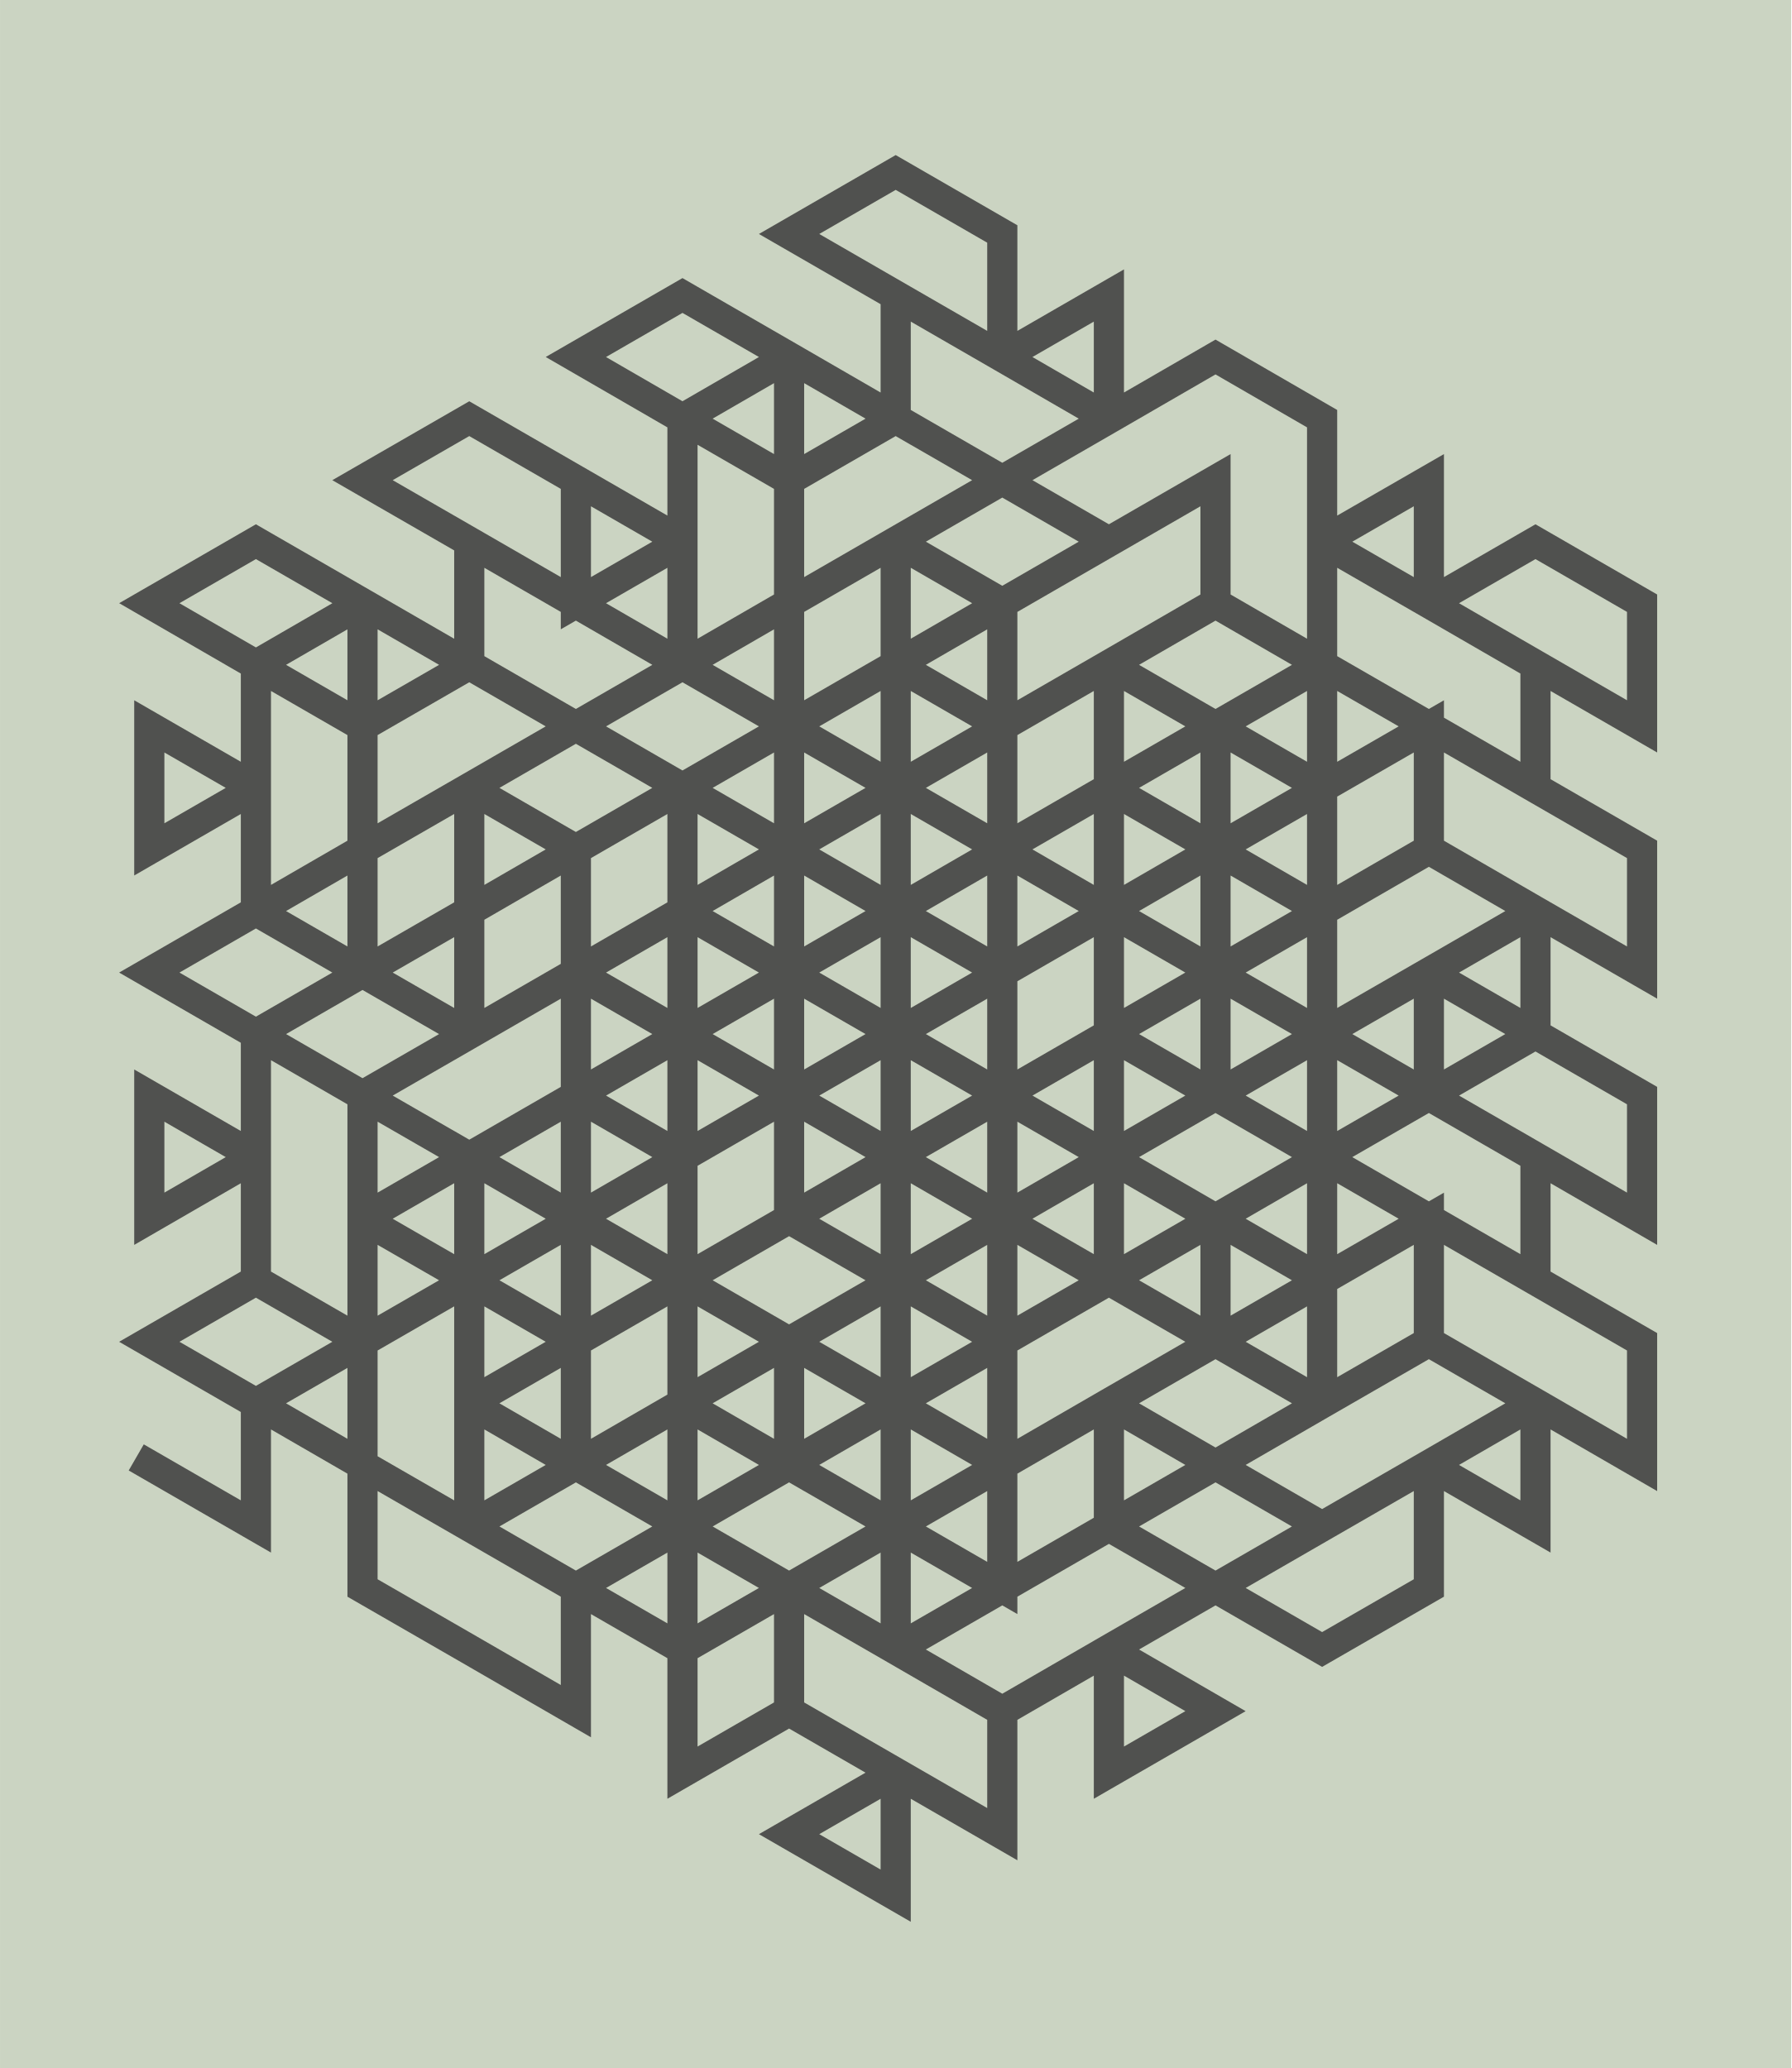
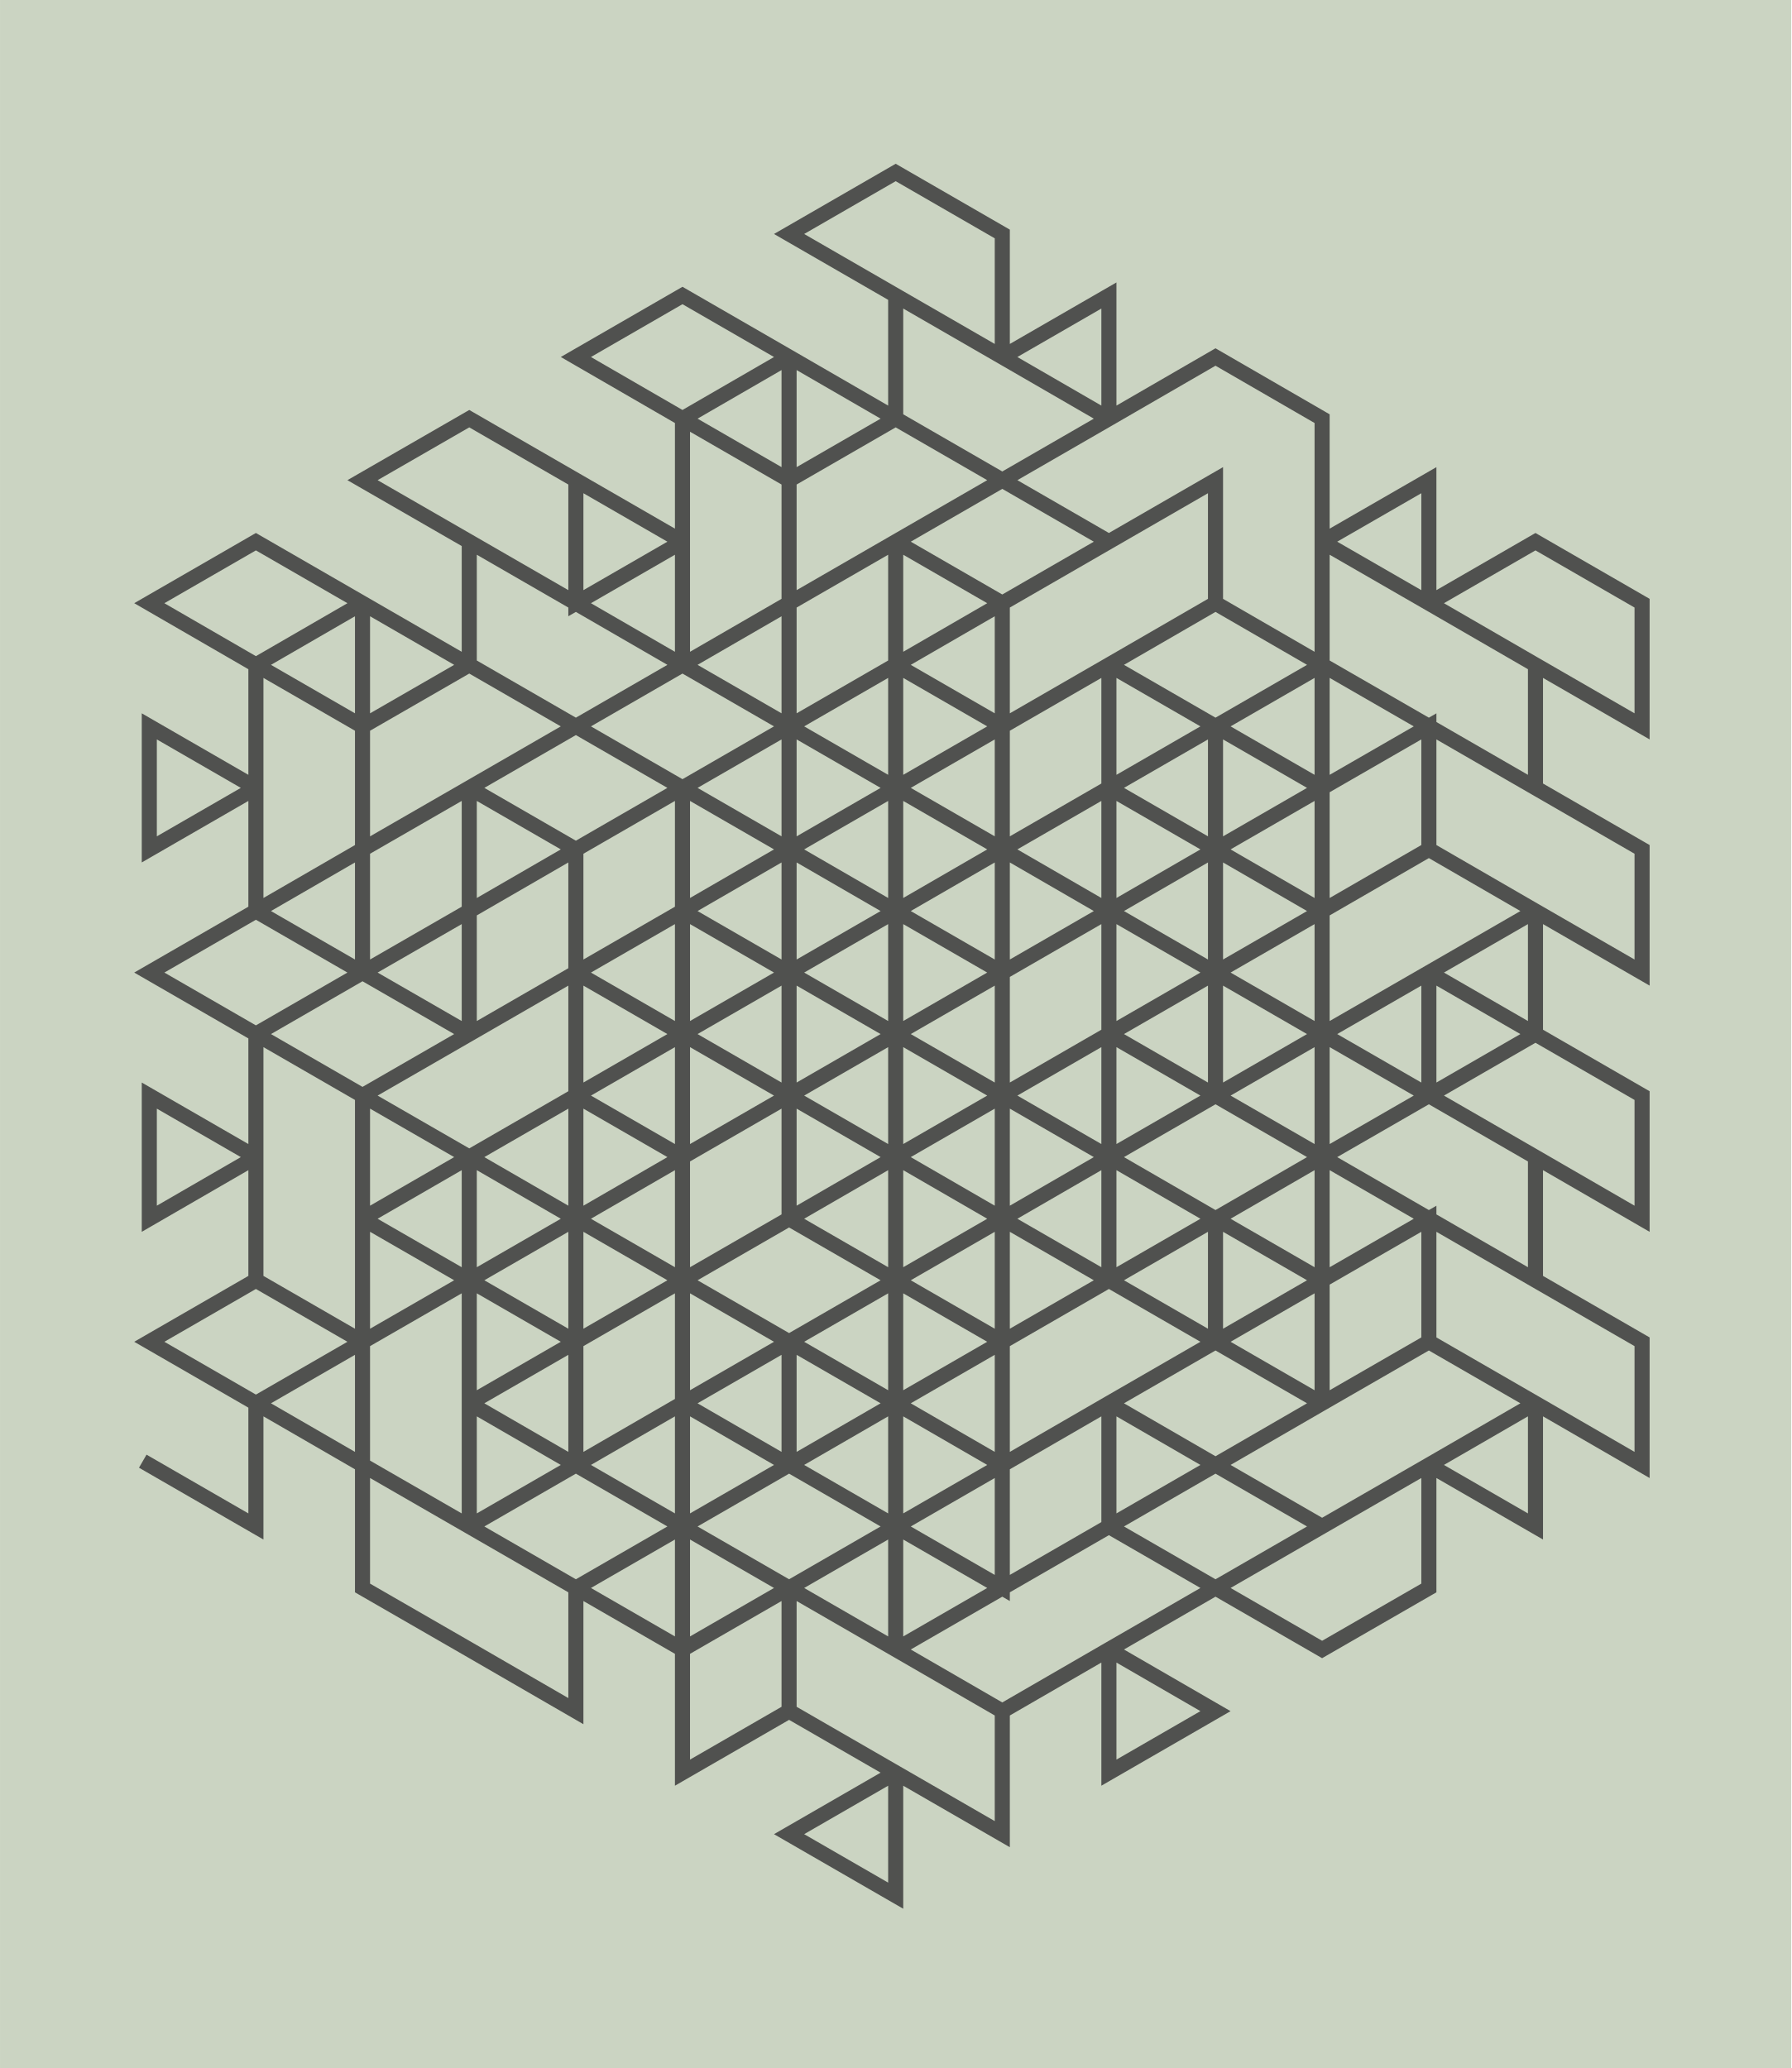
<svg xmlns="http://www.w3.org/2000/svg" version="1.1" width="433.013" height="500" viewBox="-5.94 -6.859 11.879 13.717">
  <g>
    <rect x="-5.94" y="-6.859" width="11.879" height="13.717" fill="#CBD4C2" />
-     <path style="stroke-linecap:square;stroke-width:0.2px;fill:none;stroke:#50514F;" d="M 0.0,0.0 L 0.707,0.408 L 0.707,-0.408 L 0.0,-0.816 L -0.707,-0.408 L 0.0,-2.220446049250313e-16 L -2.220446049250313e-16,0.816 L -0.707,0.408 L -1.414,0.816 L -2.121,1.225 L -1.414,1.633 L -0.707,1.225 L -0.707,0.408 L -1.414,0.816 L -2.121,0.408 L -1.414,-5.551115123125783e-16 L -1.414,-0.816 L -2.121,-0.408 L -2.121,-1.225 L -1.414,-1.633 L -0.707,-1.225 L -1.414,-0.816 L -1.414,-1.1102230246251565e-15 L -0.707,-0.408 L 1.1102230246251565e-16,-0.816 L 1.1102230246251565e-16,-1.633 L -0.707,-2.041 L -0.707,-1.225 L 3.6540727723789017e-16,-1.633 L 4.0870508004966485e-16,-2.449 L 0.707,-2.041 L 0.707,-1.225 L 1.414,-0.816 L 1.414,-1.633 L 2.121,-1.225 L 2.121,-0.408 L 1.414,-9.43689570931383e-16 L 1.414,-0.816 L 0.707,-1.225 L 0.707,-0.408 L 6.661338147750939e-16,-1.2212453270876722e-15 L -0.707,0.408 L -0.707,-0.408 L 6.661338147750939e-16,-0.816 L 0.707,-0.408 L 8.881784197001252e-16,-6.661338147750939e-16 L 1.3322676295501878e-15,0.816 L 0.707,0.408 L 0.707,1.225 L 1.3322676295501878e-15,1.633 L -0.707,1.225 L 1.3322676295501878e-15,0.816 L 1.1102230246251565e-15,1.633 L -0.707,2.041 L 8.881784197001252e-16,2.449 L 0.707,2.041 L 1.414,1.633 L 0.707,1.225 L 0.707,0.408 L 1.414,0.816 L 2.121,0.408 L 1.414,-2.392402047917627e-15 L 1.414,0.816 L 2.121,1.225 L 2.828,1.633 L 2.828,0.816 L 3.536,1.225 L 3.536,2.041 L 2.828,2.449 L 2.828,1.633 L 2.121,1.225 L 2.121,2.041 L 1.414,2.449 L 0.707,2.858 L 0.707,2.041 L 1.414,1.633 L 2.121,2.041 L 1.414,2.449 L 1.414,3.266 L 2.121,2.858 L 2.828,3.266 L 2.121,3.674 L 2.828,4.082 L 3.536,3.674 L 3.536,2.858 L 2.828,3.266 L 2.121,2.858 L 2.828,2.449 L 3.536,2.041 L 4.243,2.449 L 4.243,3.266 L 3.536,2.858 L 4.243,2.449 L 4.95,2.858 L 4.95,2.041 L 4.243,1.633 L 4.243,0.816 L 4.95,1.225 L 4.95,0.408 L 4.243,-3.158840111323623e-16 L 3.536,0.408 L 4.243,0.816 L 4.243,1.633 L 3.536,1.225 L 2.828,1.633 L 2.121,2.041 L 2.828,2.449 L 3.536,2.041 L 3.536,1.225 L 2.828,1.633 L 2.121,1.225 L 2.828,0.816 L 2.121,0.408 L 1.414,0.816 L 1.414,1.633 L 2.121,1.225 L 1.414,0.816 L 0.707,1.225 L 0.707,0.408 L 1.414,-2.1094237467877974e-15 L 2.121,-0.408 L 2.121,0.408 L 2.828,0.816 L 2.828,-8.326672684688674e-16 L 3.536,-0.408 L 3.536,0.408 L 2.828,-2.0298047264481553e-15 L 2.828,-0.816 L 2.828,-1.633 L 2.828,-2.449 L 3.536,-2.041 L 3.536,-1.225 L 2.828,-0.816 L 2.828,-1.633 L 2.121,-2.041 L 2.121,-1.225 L 1.414,-0.816 L 0.707,-0.408 L 0.707,-1.225 L 1.414,-1.633 L 2.121,-1.225 L 1.414,-0.816 L 1.414,0.0 L 2.121,-0.408 L 2.828,1.4432899320127035e-15 L 2.121,0.408 L 2.828,0.816 L 3.536,0.408 L 3.536,-0.408 L 2.828,3.1086244689504383e-15 L 2.121,-0.408 L 2.828,-0.816 L 3.536,-1.225 L 4.243,-0.816 L 4.243,2.220446049250313e-15 L 3.536,-0.408 L 4.243,-0.816 L 4.95,-0.408 L 4.95,-1.225 L 4.243,-1.633 L 4.243,-2.449 L 4.95,-2.041 L 4.95,-2.858 L 4.243,-3.266 L 3.536,-2.858 L 4.243,-2.449 L 4.243,-1.633 L 3.536,-2.041 L 2.828,-1.633 L 2.121,-1.225 L 2.828,-0.816 L 3.536,-1.225 L 3.536,-2.041 L 2.828,-1.633 L 2.121,-2.041 L 2.828,-2.449 L 2.121,-2.858 L 1.414,-2.449 L 1.414,-1.633 L 2.121,-2.041 L 1.414,-2.449 L 0.707,-2.041 L 0.707,-2.858 L 1.414,-3.266 L 2.121,-3.674 L 2.121,-2.858 L 2.828,-2.449 L 2.828,-3.266 L 3.536,-3.674 L 3.536,-2.858 L 2.828,-3.266 L 2.828,-4.082 L 2.121,-4.491 L 1.414,-4.082 L 0.707,-4.491 L 1.414,-4.899 L 1.414,-4.082 L 0.707,-3.674 L 1.414,-3.266 L 2.121,-3.674 L 2.121,-2.858 L 1.414,-2.449 L 1.414,-1.633 L 2.121,-2.041 L 1.414,-2.449 L 0.707,-2.041 L 0.707,-2.858 L 1.414,-3.266 L 0.707,-3.674 L 2.4424906541753444e-15,-3.266 L 5.551115123125783e-16,-2.449 L 0.707,-2.858 L 4.710277376051322e-16,-3.266 L -0.707,-2.858 L -0.707,-3.674 L 2.6306697848694773e-15,-4.082 L 4.752262122646435e-15,-4.899 L 0.707,-4.491 L 0.707,-5.307 L 6.816125433855118e-15,-5.715 L -0.707,-5.307 L 6.772360450213455e-15,-4.899 L 4.773959005888173e-15,-4.082 L -0.707,-4.491 L -1.414,-4.082 L -0.707,-3.674 L -0.707,-4.491 L -1.414,-4.899 L -2.121,-4.491 L -1.414,-4.082 L -1.414,-3.266 L -2.121,-3.674 L -2.121,-2.858 L -1.414,-3.266 L -1.414,-2.449 L -2.121,-2.041 L -1.414,-1.633 L -0.707,-2.041 L -0.707,-2.858 L -1.414,-2.449 L -0.707,-2.041 L 1.9984014443252818e-15,-2.449 L -4.440892098500626e-16,-1.633 L -0.707,-1.225 L -8.881784197001252e-16,-0.816 L 0.707,-1.225 L 0.707,-2.041 L 8.881784197001252e-16,-1.633 L 2.6645352591003757e-15,-2.449 L 0.707,-2.858 L 2.886579864025407e-15,-3.266 L -0.707,-2.858 L -0.707,-3.674 L 4.6629367034256575e-15,-4.082 L 0.707,-3.674 L 4.884981308350689e-15,-3.266 L -0.707,-2.858 L -1.414,-2.449 L -2.121,-2.858 L -1.414,-3.266 L -1.414,-2.449 L -2.121,-2.041 L -1.414,-1.633 L -0.707,-2.041 L -0.707,-1.225 L -1.414,-0.816 L -1.414,-3.9968028886505635e-15 L -0.707,-0.408 L -1.414,-0.816 L -2.121,-0.408 L -2.121,-1.225 L -1.414,-1.633 L -2.121,-2.041 L -2.828,-1.633 L -2.828,-0.816 L -2.121,-1.225 L -2.828,-1.633 L -3.536,-1.225 L -3.536,-2.041 L -2.828,-2.449 L -2.828,-3.266 L -2.121,-2.858 L -2.121,-3.674 L -2.828,-4.082 L -3.536,-3.674 L -2.828,-3.266 L -2.828,-2.449 L -3.536,-2.858 L -4.243,-2.449 L -3.536,-2.041 L -3.536,-2.858 L -4.243,-3.266 L -4.95,-2.858 L -4.243,-2.449 L -4.243,-1.633 L -4.95,-2.041 L -4.95,-1.225 L -4.243,-1.633 L -4.243,-0.816 L -4.95,-0.408 L -4.243,-8.881784197001252e-15 L -3.536,-0.408 L -3.536,-1.225 L -4.243,-0.816 L -3.536,-0.408 L -2.828,-0.816 L -2.828,-6.661338147750939e-15 L -3.536,0.408 L -2.828,0.816 L -2.121,0.408 L -2.121,-0.408 L -2.828,-4.884981308350689e-15 L -2.828,-0.816 L -2.121,-1.225 L -2.828,-1.633 L -3.536,-1.225 L -3.536,-2.041 L -2.828,-2.449 L -2.121,-2.041 L -2.828,-1.633 L -2.121,-1.225 L -2.121,-0.408 L -1.414,-8.881784197001252e-16 L -1.414,-0.816 L -0.707,-1.225 L -0.707,-0.408 L -1.414,-0.816 L -1.414,-1.633 L -0.707,-2.041 L 4.440892098500626e-15,-2.449 L 2.6645352591003757e-15,-1.633 L -0.707,-1.225 L 1.3322676295501878e-15,-0.816 L 0.707,-1.225 L 0.707,-2.041 L 2.220446049250313e-15,-1.633 L 0.707,-1.225 L 1.414,-1.633 L 2.121,-1.225 L 1.414,-0.816 L 1.414,6.661338147750939e-15 L 2.121,-0.408 L 1.414,-0.816 L 0.707,-0.408 L 0.0,3.1086244689504383e-15 L 0.707,0.408 L 0.707,-0.408 L 0.0,-0.816 L -0.707,-0.408 L -8.881784197001252e-16,3.1086244689504383e-15 L -1.7763568394002505e-15,0.816 L -0.707,0.408 L -0.707,1.225 L -2.6645352591003757e-15,1.633 L -4.440892098500626e-15,2.449 L -0.707,2.041 L -3.552713678800501e-15,1.633 L 0.707,2.041 L 0.707,1.225 L -1.7763568394002505e-15,0.816 L 0.707,0.408 L 1.414,4.884981308350689e-15 L 2.121,0.408 L 1.414,0.816 L 1.414,1.633 L 2.121,1.225 L 1.414,0.816 L 0.707,1.225 L -1.7763568394002505e-15,0.816 L 0.707,0.408 L 0.707,-0.408 L -8.881784197001252e-16,2.220446049250313e-15 L -0.707,-0.408 L 4.440892098500626e-16,-0.816 L -4.440892098500626e-16,2.220446049250313e-15 L -0.707,0.408 L -1.414,0.816 L -1.414,4.440892098500626e-16 L -0.707,0.408 L -0.707,1.225 L -1.414,1.633 L -1.414,0.816 L -2.121,0.408 L -2.121,1.225 L -2.121,2.041 L -2.121,2.858 L -1.414,3.266 L -1.414,2.449 L -0.707,2.041 L -0.707,2.858 L -1.414,2.449 L -1.414,1.633 L -0.707,1.225 L -2.220446049250313e-15,0.816 L -3.1086244689504383e-15,1.633 L -0.707,2.041 L -4.440892098500626e-15,2.449 L 0.707,2.041 L 0.707,1.225 L -3.1086244689504383e-15,1.633 L 0.707,2.041 L 1.414,1.633 L 2.121,2.041 L 1.414,2.449 L 1.414,3.266 L 2.121,2.858 L 1.414,2.449 L 0.707,2.858 L -5.329070518200751e-15,3.266 L 0.707,3.674 L 0.707,2.858 L -4.440892098500626e-15,2.449 L -0.707,2.858 L -6.217248937900877e-15,3.266 L -7.105427357601002e-15,4.082 L -0.707,3.674 L -0.707,4.491 L -7.105427357601002e-15,4.899 L -7.993605777301127e-15,5.715 L -0.707,5.307 L -7.105427357601002e-15,4.899 L 0.707,5.307 L 0.707,4.491 L -6.217248937900877e-15,4.082 L 0.707,3.674 L 1.414,3.266 L 2.121,3.674 L 1.414,4.082 L 1.414,4.899 L 2.121,4.491 L 1.414,4.082 L 0.707,4.491 L -5.773159728050814e-15,4.082 L 0.707,3.674 L 0.707,2.858 L -4.440892098500626e-15,3.266 L -0.707,2.858 L -3.1086244689504383e-15,2.449 L -4.440892098500626e-15,3.266 L -0.707,3.674 L -1.414,4.082 L -1.414,3.266 L -0.707,3.674 L -0.707,4.491 L -1.414,4.899 L -1.414,4.082 L -2.121,3.674 L -2.121,4.491 L -2.828,4.082 L -3.536,3.674 L -3.536,2.858 L -2.828,3.266 L -2.121,2.858 L -2.828,2.449 L -2.828,3.266 L -2.121,3.674 L -1.414,3.266 L -0.707,2.858 L -1.414,2.449 L -2.121,2.858 L -2.121,2.041 L -1.414,1.633 L -0.707,2.041 L -1.414,2.449 L -1.414,1.633 L -0.707,1.225 L -0.707,0.408 L -1.414,0.816 L -2.121,0.408 L -1.414,3.3306690738754696e-15 L -1.414,0.816 L -2.121,1.225 L -2.828,1.633 L -2.828,0.816 L -2.121,1.225 L -2.121,2.041 L -2.828,2.449 L -2.828,1.633 L -3.536,1.225 L -3.536,2.041 L -4.243,1.633 L -4.243,0.816 L -4.95,0.408 L -4.95,1.225 L -4.243,0.816 L -4.243,-8.881784197001252e-16 L -3.536,0.408 L -3.536,1.225 L -2.828,0.816 L -2.121,0.408 L -2.121,-0.408 L -2.828,-4.440892098500626e-16 L -3.536,-0.408 L -2.828,-0.816 L -2.828,1.3322676295501878e-15 L -3.536,0.408 L -3.536,1.225 L -2.828,0.816 L -2.121,1.225 L -2.828,1.633 L -2.828,2.449 L -2.121,2.041 L -2.828,1.633 L -3.536,2.041 L -4.243,2.449 L -3.536,2.858 L -3.536,2.041 L -4.243,1.633 L -4.95,2.041 L -4.243,2.449 L -4.243,3.266 L -4.95,2.858 " />
+     <path style="stroke-linecap:square;stroke-width:0.1px;fill:none;stroke:#50514F" d="M 0.0,0.0 L 0.707,0.408 L 0.707,-0.408 L 0.0,-0.816 L -0.707,-0.408 L 0.0,-2.220446049250313e-16 L -2.220446049250313e-16,0.816 L -0.707,0.408 L -1.414,0.816 L -2.121,1.225 L -1.414,1.633 L -0.707,1.225 L -0.707,0.408 L -1.414,0.816 L -2.121,0.408 L -1.414,-5.551115123125783e-16 L -1.414,-0.816 L -2.121,-0.408 L -2.121,-1.225 L -1.414,-1.633 L -0.707,-1.225 L -1.414,-0.816 L -1.414,-1.1102230246251565e-15 L -0.707,-0.408 L 1.1102230246251565e-16,-0.816 L 1.1102230246251565e-16,-1.633 L -0.707,-2.041 L -0.707,-1.225 L 3.6540727723789017e-16,-1.633 L 4.0870508004966485e-16,-2.449 L 0.707,-2.041 L 0.707,-1.225 L 1.414,-0.816 L 1.414,-1.633 L 2.121,-1.225 L 2.121,-0.408 L 1.414,-9.43689570931383e-16 L 1.414,-0.816 L 0.707,-1.225 L 0.707,-0.408 L 6.661338147750939e-16,-1.2212453270876722e-15 L -0.707,0.408 L -0.707,-0.408 L 6.661338147750939e-16,-0.816 L 0.707,-0.408 L 8.881784197001252e-16,-6.661338147750939e-16 L 1.3322676295501878e-15,0.816 L 0.707,0.408 L 0.707,1.225 L 1.3322676295501878e-15,1.633 L -0.707,1.225 L 1.3322676295501878e-15,0.816 L 1.1102230246251565e-15,1.633 L -0.707,2.041 L 8.881784197001252e-16,2.449 L 0.707,2.041 L 1.414,1.633 L 0.707,1.225 L 0.707,0.408 L 1.414,0.816 L 2.121,0.408 L 1.414,-2.392402047917627e-15 L 1.414,0.816 L 2.121,1.225 L 2.828,1.633 L 2.828,0.816 L 3.536,1.225 L 3.536,2.041 L 2.828,2.449 L 2.828,1.633 L 2.121,1.225 L 2.121,2.041 L 1.414,2.449 L 0.707,2.858 L 0.707,2.041 L 1.414,1.633 L 2.121,2.041 L 1.414,2.449 L 1.414,3.266 L 2.121,2.858 L 2.828,3.266 L 2.121,3.674 L 2.828,4.082 L 3.536,3.674 L 3.536,2.858 L 2.828,3.266 L 2.121,2.858 L 2.828,2.449 L 3.536,2.041 L 4.243,2.449 L 4.243,3.266 L 3.536,2.858 L 4.243,2.449 L 4.95,2.858 L 4.95,2.041 L 4.243,1.633 L 4.243,0.816 L 4.95,1.225 L 4.95,0.408 L 4.243,-3.158840111323623e-16 L 3.536,0.408 L 4.243,0.816 L 4.243,1.633 L 3.536,1.225 L 2.828,1.633 L 2.121,2.041 L 2.828,2.449 L 3.536,2.041 L 3.536,1.225 L 2.828,1.633 L 2.121,1.225 L 2.828,0.816 L 2.121,0.408 L 1.414,0.816 L 1.414,1.633 L 2.121,1.225 L 1.414,0.816 L 0.707,1.225 L 0.707,0.408 L 1.414,-2.1094237467877974e-15 L 2.121,-0.408 L 2.121,0.408 L 2.828,0.816 L 2.828,-8.326672684688674e-16 L 3.536,-0.408 L 3.536,0.408 L 2.828,-2.0298047264481553e-15 L 2.828,-0.816 L 2.828,-1.633 L 2.828,-2.449 L 3.536,-2.041 L 3.536,-1.225 L 2.828,-0.816 L 2.828,-1.633 L 2.121,-2.041 L 2.121,-1.225 L 1.414,-0.816 L 0.707,-0.408 L 0.707,-1.225 L 1.414,-1.633 L 2.121,-1.225 L 1.414,-0.816 L 1.414,0.0 L 2.121,-0.408 L 2.828,1.4432899320127035e-15 L 2.121,0.408 L 2.828,0.816 L 3.536,0.408 L 3.536,-0.408 L 2.828,3.1086244689504383e-15 L 2.121,-0.408 L 2.828,-0.816 L 3.536,-1.225 L 4.243,-0.816 L 4.243,2.220446049250313e-15 L 3.536,-0.408 L 4.243,-0.816 L 4.95,-0.408 L 4.95,-1.225 L 4.243,-1.633 L 4.243,-2.449 L 4.95,-2.041 L 4.95,-2.858 L 4.243,-3.266 L 3.536,-2.858 L 4.243,-2.449 L 4.243,-1.633 L 3.536,-2.041 L 2.828,-1.633 L 2.121,-1.225 L 2.828,-0.816 L 3.536,-1.225 L 3.536,-2.041 L 2.828,-1.633 L 2.121,-2.041 L 2.828,-2.449 L 2.121,-2.858 L 1.414,-2.449 L 1.414,-1.633 L 2.121,-2.041 L 1.414,-2.449 L 0.707,-2.041 L 0.707,-2.858 L 1.414,-3.266 L 2.121,-3.674 L 2.121,-2.858 L 2.828,-2.449 L 2.828,-3.266 L 3.536,-3.674 L 3.536,-2.858 L 2.828,-3.266 L 2.828,-4.082 L 2.121,-4.491 L 1.414,-4.082 L 0.707,-4.491 L 1.414,-4.899 L 1.414,-4.082 L 0.707,-3.674 L 1.414,-3.266 L 2.121,-3.674 L 2.121,-2.858 L 1.414,-2.449 L 1.414,-1.633 L 2.121,-2.041 L 1.414,-2.449 L 0.707,-2.041 L 0.707,-2.858 L 1.414,-3.266 L 0.707,-3.674 L 2.4424906541753444e-15,-3.266 L 5.551115123125783e-16,-2.449 L 0.707,-2.858 L 4.710277376051322e-16,-3.266 L -0.707,-2.858 L -0.707,-3.674 L 2.6306697848694773e-15,-4.082 L 4.752262122646435e-15,-4.899 L 0.707,-4.491 L 0.707,-5.307 L 6.816125433855118e-15,-5.715 L -0.707,-5.307 L 6.772360450213455e-15,-4.899 L 4.773959005888173e-15,-4.082 L -0.707,-4.491 L -1.414,-4.082 L -0.707,-3.674 L -0.707,-4.491 L -1.414,-4.899 L -2.121,-4.491 L -1.414,-4.082 L -1.414,-3.266 L -2.121,-3.674 L -2.121,-2.858 L -1.414,-3.266 L -1.414,-2.449 L -2.121,-2.041 L -1.414,-1.633 L -0.707,-2.041 L -0.707,-2.858 L -1.414,-2.449 L -0.707,-2.041 L 1.9984014443252818e-15,-2.449 L -4.440892098500626e-16,-1.633 L -0.707,-1.225 L -8.881784197001252e-16,-0.816 L 0.707,-1.225 L 0.707,-2.041 L 8.881784197001252e-16,-1.633 L 2.6645352591003757e-15,-2.449 L 0.707,-2.858 L 2.886579864025407e-15,-3.266 L -0.707,-2.858 L -0.707,-3.674 L 4.6629367034256575e-15,-4.082 L 0.707,-3.674 L 4.884981308350689e-15,-3.266 L -0.707,-2.858 L -1.414,-2.449 L -2.121,-2.858 L -1.414,-3.266 L -1.414,-2.449 L -2.121,-2.041 L -1.414,-1.633 L -0.707,-2.041 L -0.707,-1.225 L -1.414,-0.816 L -1.414,-3.9968028886505635e-15 L -0.707,-0.408 L -1.414,-0.816 L -2.121,-0.408 L -2.121,-1.225 L -1.414,-1.633 L -2.121,-2.041 L -2.828,-1.633 L -2.828,-0.816 L -2.121,-1.225 L -2.828,-1.633 L -3.536,-1.225 L -3.536,-2.041 L -2.828,-2.449 L -2.828,-3.266 L -2.121,-2.858 L -2.121,-3.674 L -2.828,-4.082 L -3.536,-3.674 L -2.828,-3.266 L -2.828,-2.449 L -3.536,-2.858 L -4.243,-2.449 L -3.536,-2.041 L -3.536,-2.858 L -4.243,-3.266 L -4.95,-2.858 L -4.243,-2.449 L -4.243,-1.633 L -4.95,-2.041 L -4.95,-1.225 L -4.243,-1.633 L -4.243,-0.816 L -4.95,-0.408 L -4.243,-8.881784197001252e-15 L -3.536,-0.408 L -3.536,-1.225 L -4.243,-0.816 L -3.536,-0.408 L -2.828,-0.816 L -2.828,-6.661338147750939e-15 L -3.536,0.408 L -2.828,0.816 L -2.121,0.408 L -2.121,-0.408 L -2.828,-4.884981308350689e-15 L -2.828,-0.816 L -2.121,-1.225 L -2.828,-1.633 L -3.536,-1.225 L -3.536,-2.041 L -2.828,-2.449 L -2.121,-2.041 L -2.828,-1.633 L -2.121,-1.225 L -2.121,-0.408 L -1.414,-8.881784197001252e-16 L -1.414,-0.816 L -0.707,-1.225 L -0.707,-0.408 L -1.414,-0.816 L -1.414,-1.633 L -0.707,-2.041 L 4.440892098500626e-15,-2.449 L 2.6645352591003757e-15,-1.633 L -0.707,-1.225 L 1.3322676295501878e-15,-0.816 L 0.707,-1.225 L 0.707,-2.041 L 2.220446049250313e-15,-1.633 L 0.707,-1.225 L 1.414,-1.633 L 2.121,-1.225 L 1.414,-0.816 L 1.414,6.661338147750939e-15 L 2.121,-0.408 L 1.414,-0.816 L 0.707,-0.408 L 0.0,3.1086244689504383e-15 L 0.707,0.408 L 0.707,-0.408 L 0.0,-0.816 L -0.707,-0.408 L -8.881784197001252e-16,3.1086244689504383e-15 L -1.7763568394002505e-15,0.816 L -0.707,0.408 L -0.707,1.225 L -2.6645352591003757e-15,1.633 L -4.440892098500626e-15,2.449 L -0.707,2.041 L -3.552713678800501e-15,1.633 L 0.707,2.041 L 0.707,1.225 L -1.7763568394002505e-15,0.816 L 0.707,0.408 L 1.414,4.884981308350689e-15 L 2.121,0.408 L 1.414,0.816 L 1.414,1.633 L 2.121,1.225 L 1.414,0.816 L 0.707,1.225 L -1.7763568394002505e-15,0.816 L 0.707,0.408 L 0.707,-0.408 L -8.881784197001252e-16,2.220446049250313e-15 L -0.707,-0.408 L 4.440892098500626e-16,-0.816 L -4.440892098500626e-16,2.220446049250313e-15 L -0.707,0.408 L -1.414,0.816 L -1.414,4.440892098500626e-16 L -0.707,0.408 L -0.707,1.225 L -1.414,1.633 L -1.414,0.816 L -2.121,0.408 L -2.121,1.225 L -2.121,2.041 L -2.121,2.858 L -1.414,3.266 L -1.414,2.449 L -0.707,2.041 L -0.707,2.858 L -1.414,2.449 L -1.414,1.633 L -0.707,1.225 L -2.220446049250313e-15,0.816 L -3.1086244689504383e-15,1.633 L -0.707,2.041 L -4.440892098500626e-15,2.449 L 0.707,2.041 L 0.707,1.225 L -3.1086244689504383e-15,1.633 L 0.707,2.041 L 1.414,1.633 L 2.121,2.041 L 1.414,2.449 L 1.414,3.266 L 2.121,2.858 L 1.414,2.449 L 0.707,2.858 L -5.329070518200751e-15,3.266 L 0.707,3.674 L 0.707,2.858 L -4.440892098500626e-15,2.449 L -0.707,2.858 L -6.217248937900877e-15,3.266 L -7.105427357601002e-15,4.082 L -0.707,3.674 L -0.707,4.491 L -7.105427357601002e-15,4.899 L -7.993605777301127e-15,5.715 L -0.707,5.307 L -7.105427357601002e-15,4.899 L 0.707,5.307 L 0.707,4.491 L -6.217248937900877e-15,4.082 L 0.707,3.674 L 1.414,3.266 L 2.121,3.674 L 1.414,4.082 L 1.414,4.899 L 2.121,4.491 L 1.414,4.082 L 0.707,4.491 L -5.773159728050814e-15,4.082 L 0.707,3.674 L 0.707,2.858 L -4.440892098500626e-15,3.266 L -0.707,2.858 L -3.1086244689504383e-15,2.449 L -4.440892098500626e-15,3.266 L -0.707,3.674 L -1.414,4.082 L -1.414,3.266 L -0.707,3.674 L -0.707,4.491 L -1.414,4.899 L -1.414,4.082 L -2.121,3.674 L -2.121,4.491 L -2.828,4.082 L -3.536,3.674 L -3.536,2.858 L -2.828,3.266 L -2.121,2.858 L -2.828,2.449 L -2.828,3.266 L -2.121,3.674 L -1.414,3.266 L -0.707,2.858 L -1.414,2.449 L -2.121,2.858 L -2.121,2.041 L -1.414,1.633 L -0.707,2.041 L -1.414,2.449 L -1.414,1.633 L -0.707,1.225 L -0.707,0.408 L -1.414,0.816 L -2.121,0.408 L -1.414,3.3306690738754696e-15 L -1.414,0.816 L -2.121,1.225 L -2.828,1.633 L -2.828,0.816 L -2.121,1.225 L -2.121,2.041 L -2.828,2.449 L -2.828,1.633 L -3.536,1.225 L -3.536,2.041 L -4.243,1.633 L -4.243,0.816 L -4.95,0.408 L -4.95,1.225 L -4.243,0.816 L -4.243,-8.881784197001252e-16 L -3.536,0.408 L -3.536,1.225 L -2.828,0.816 L -2.121,0.408 L -2.121,-0.408 L -2.828,-4.440892098500626e-16 L -3.536,-0.408 L -2.828,-0.816 L -2.828,1.3322676295501878e-15 L -3.536,0.408 L -3.536,1.225 L -2.828,0.816 L -2.121,1.225 L -2.828,1.633 L -2.828,2.449 L -2.121,2.041 L -2.828,1.633 L -3.536,2.041 L -4.243,2.449 L -3.536,2.858 L -3.536,2.041 L -4.243,1.633 L -4.95,2.041 L -4.243,2.449 L -4.243,3.266 L -4.95,2.858 " />
  </g>
</svg>
